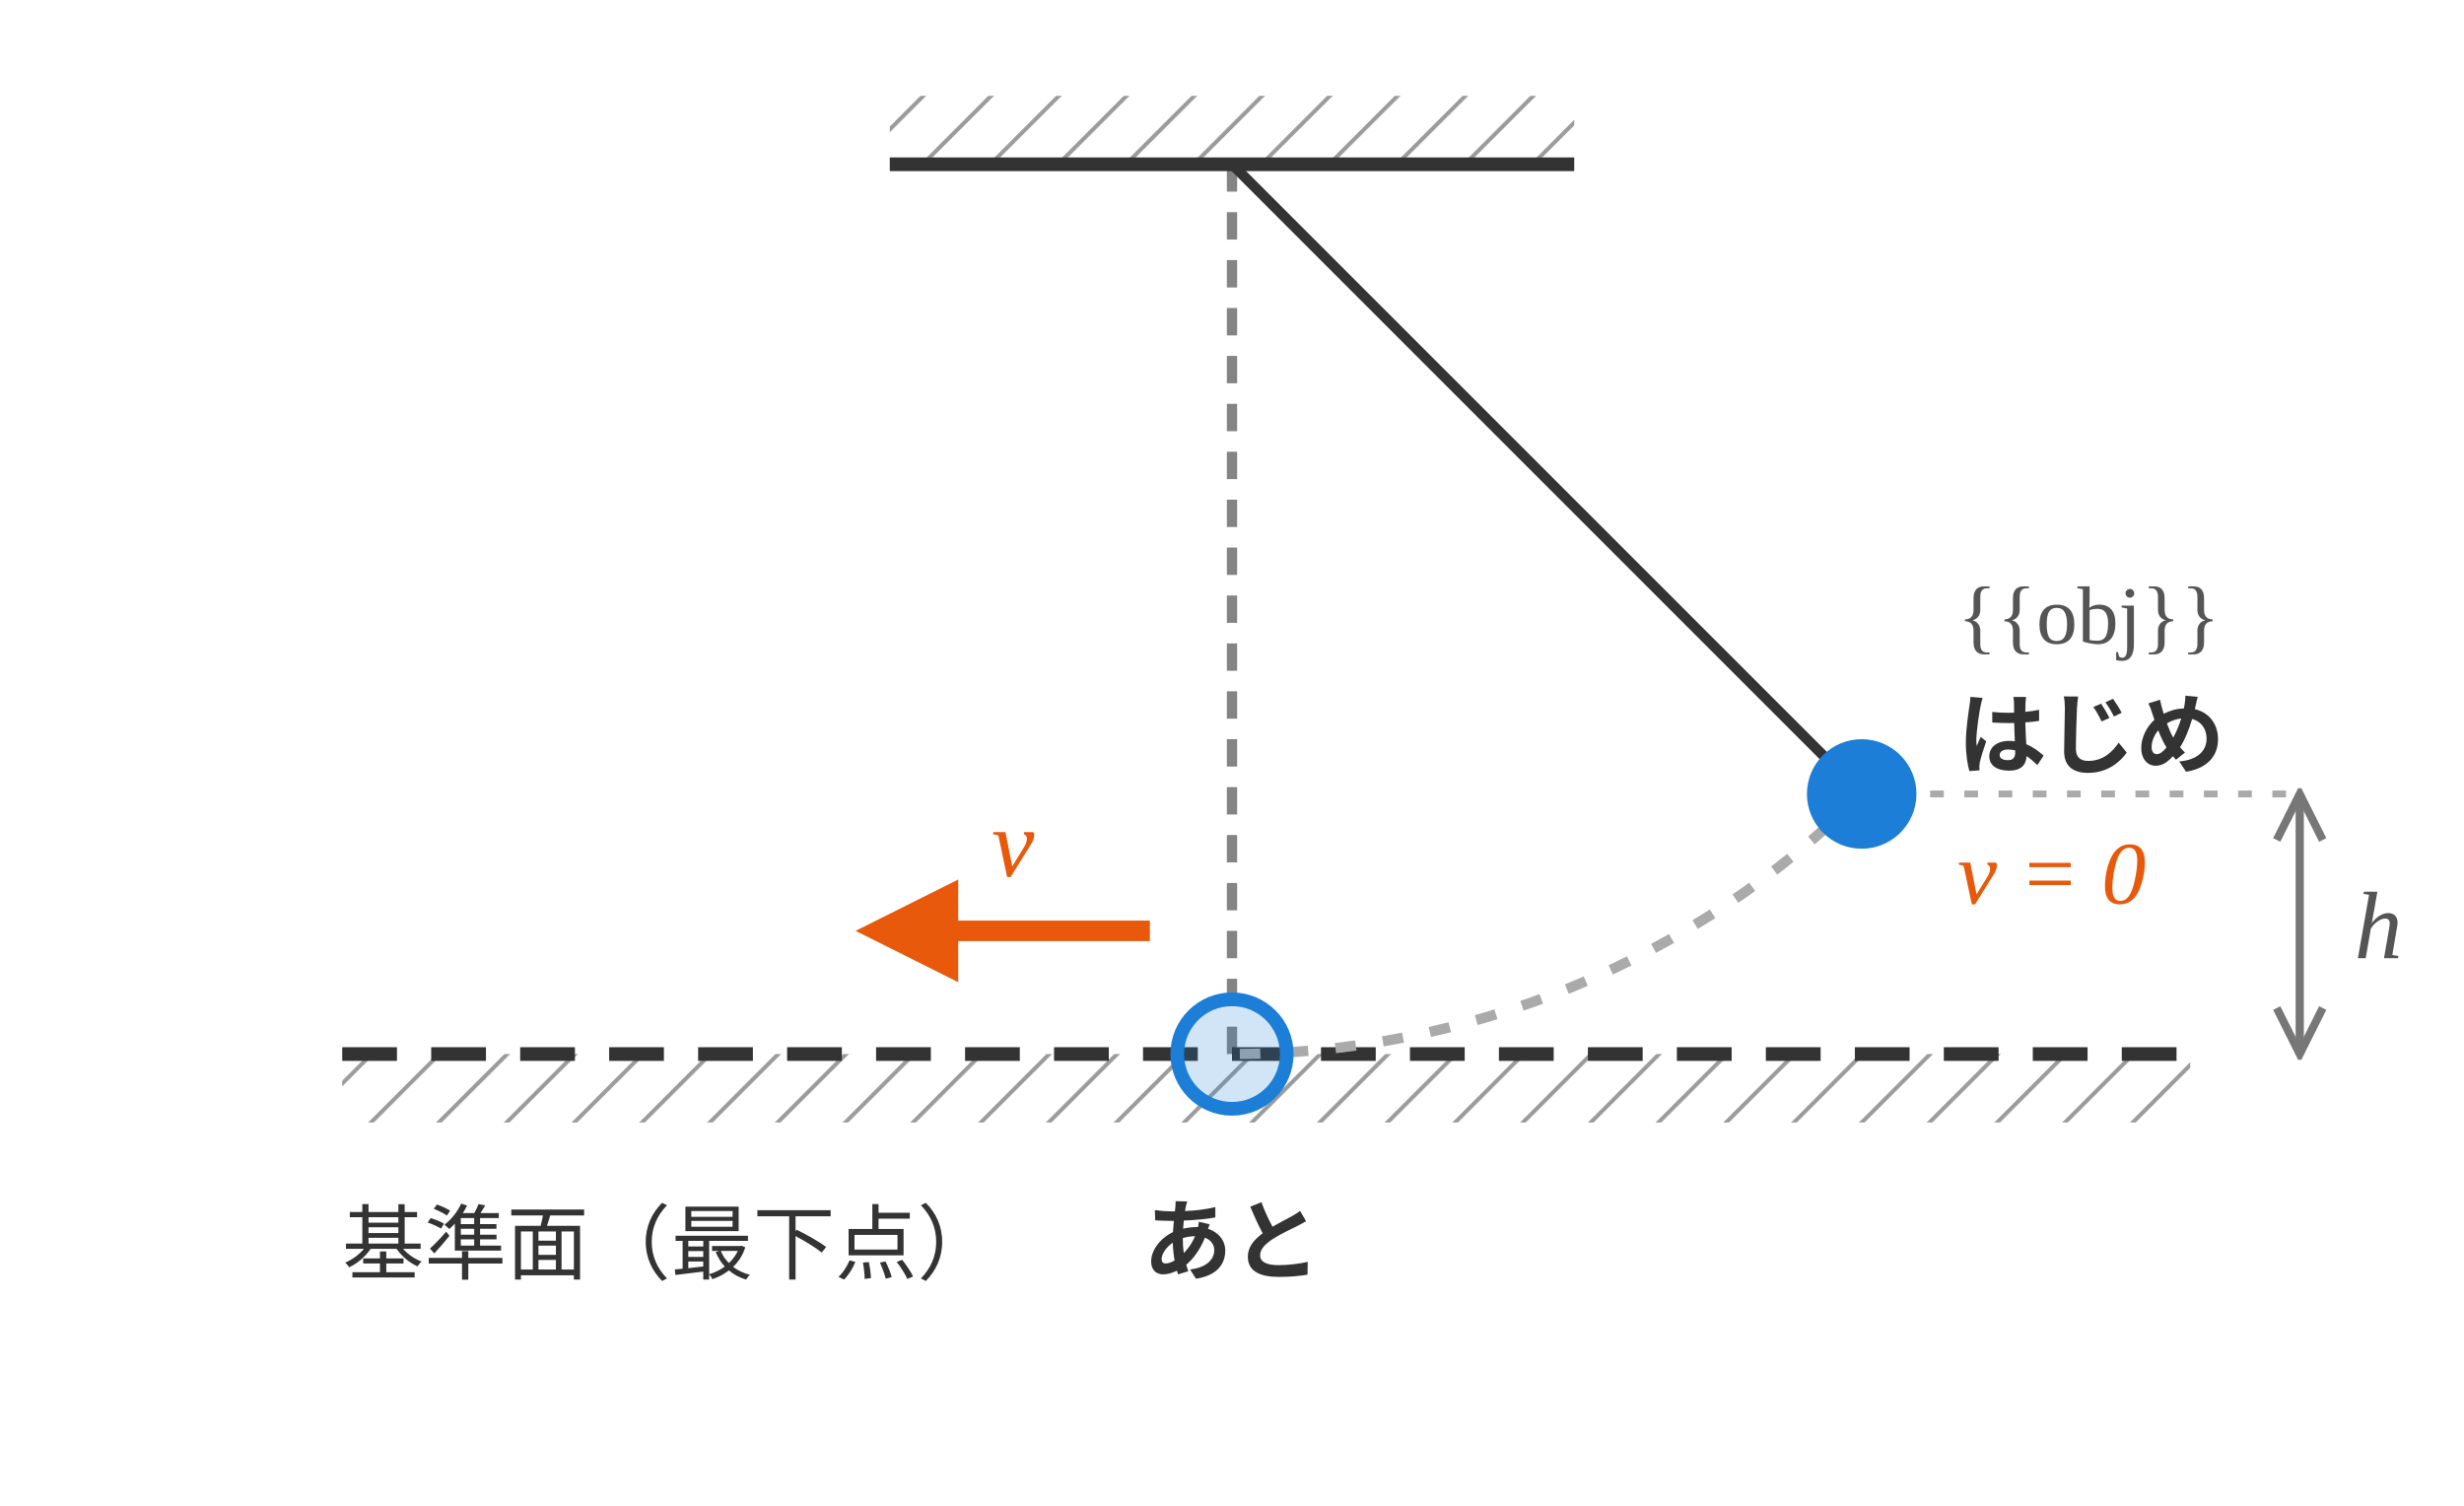
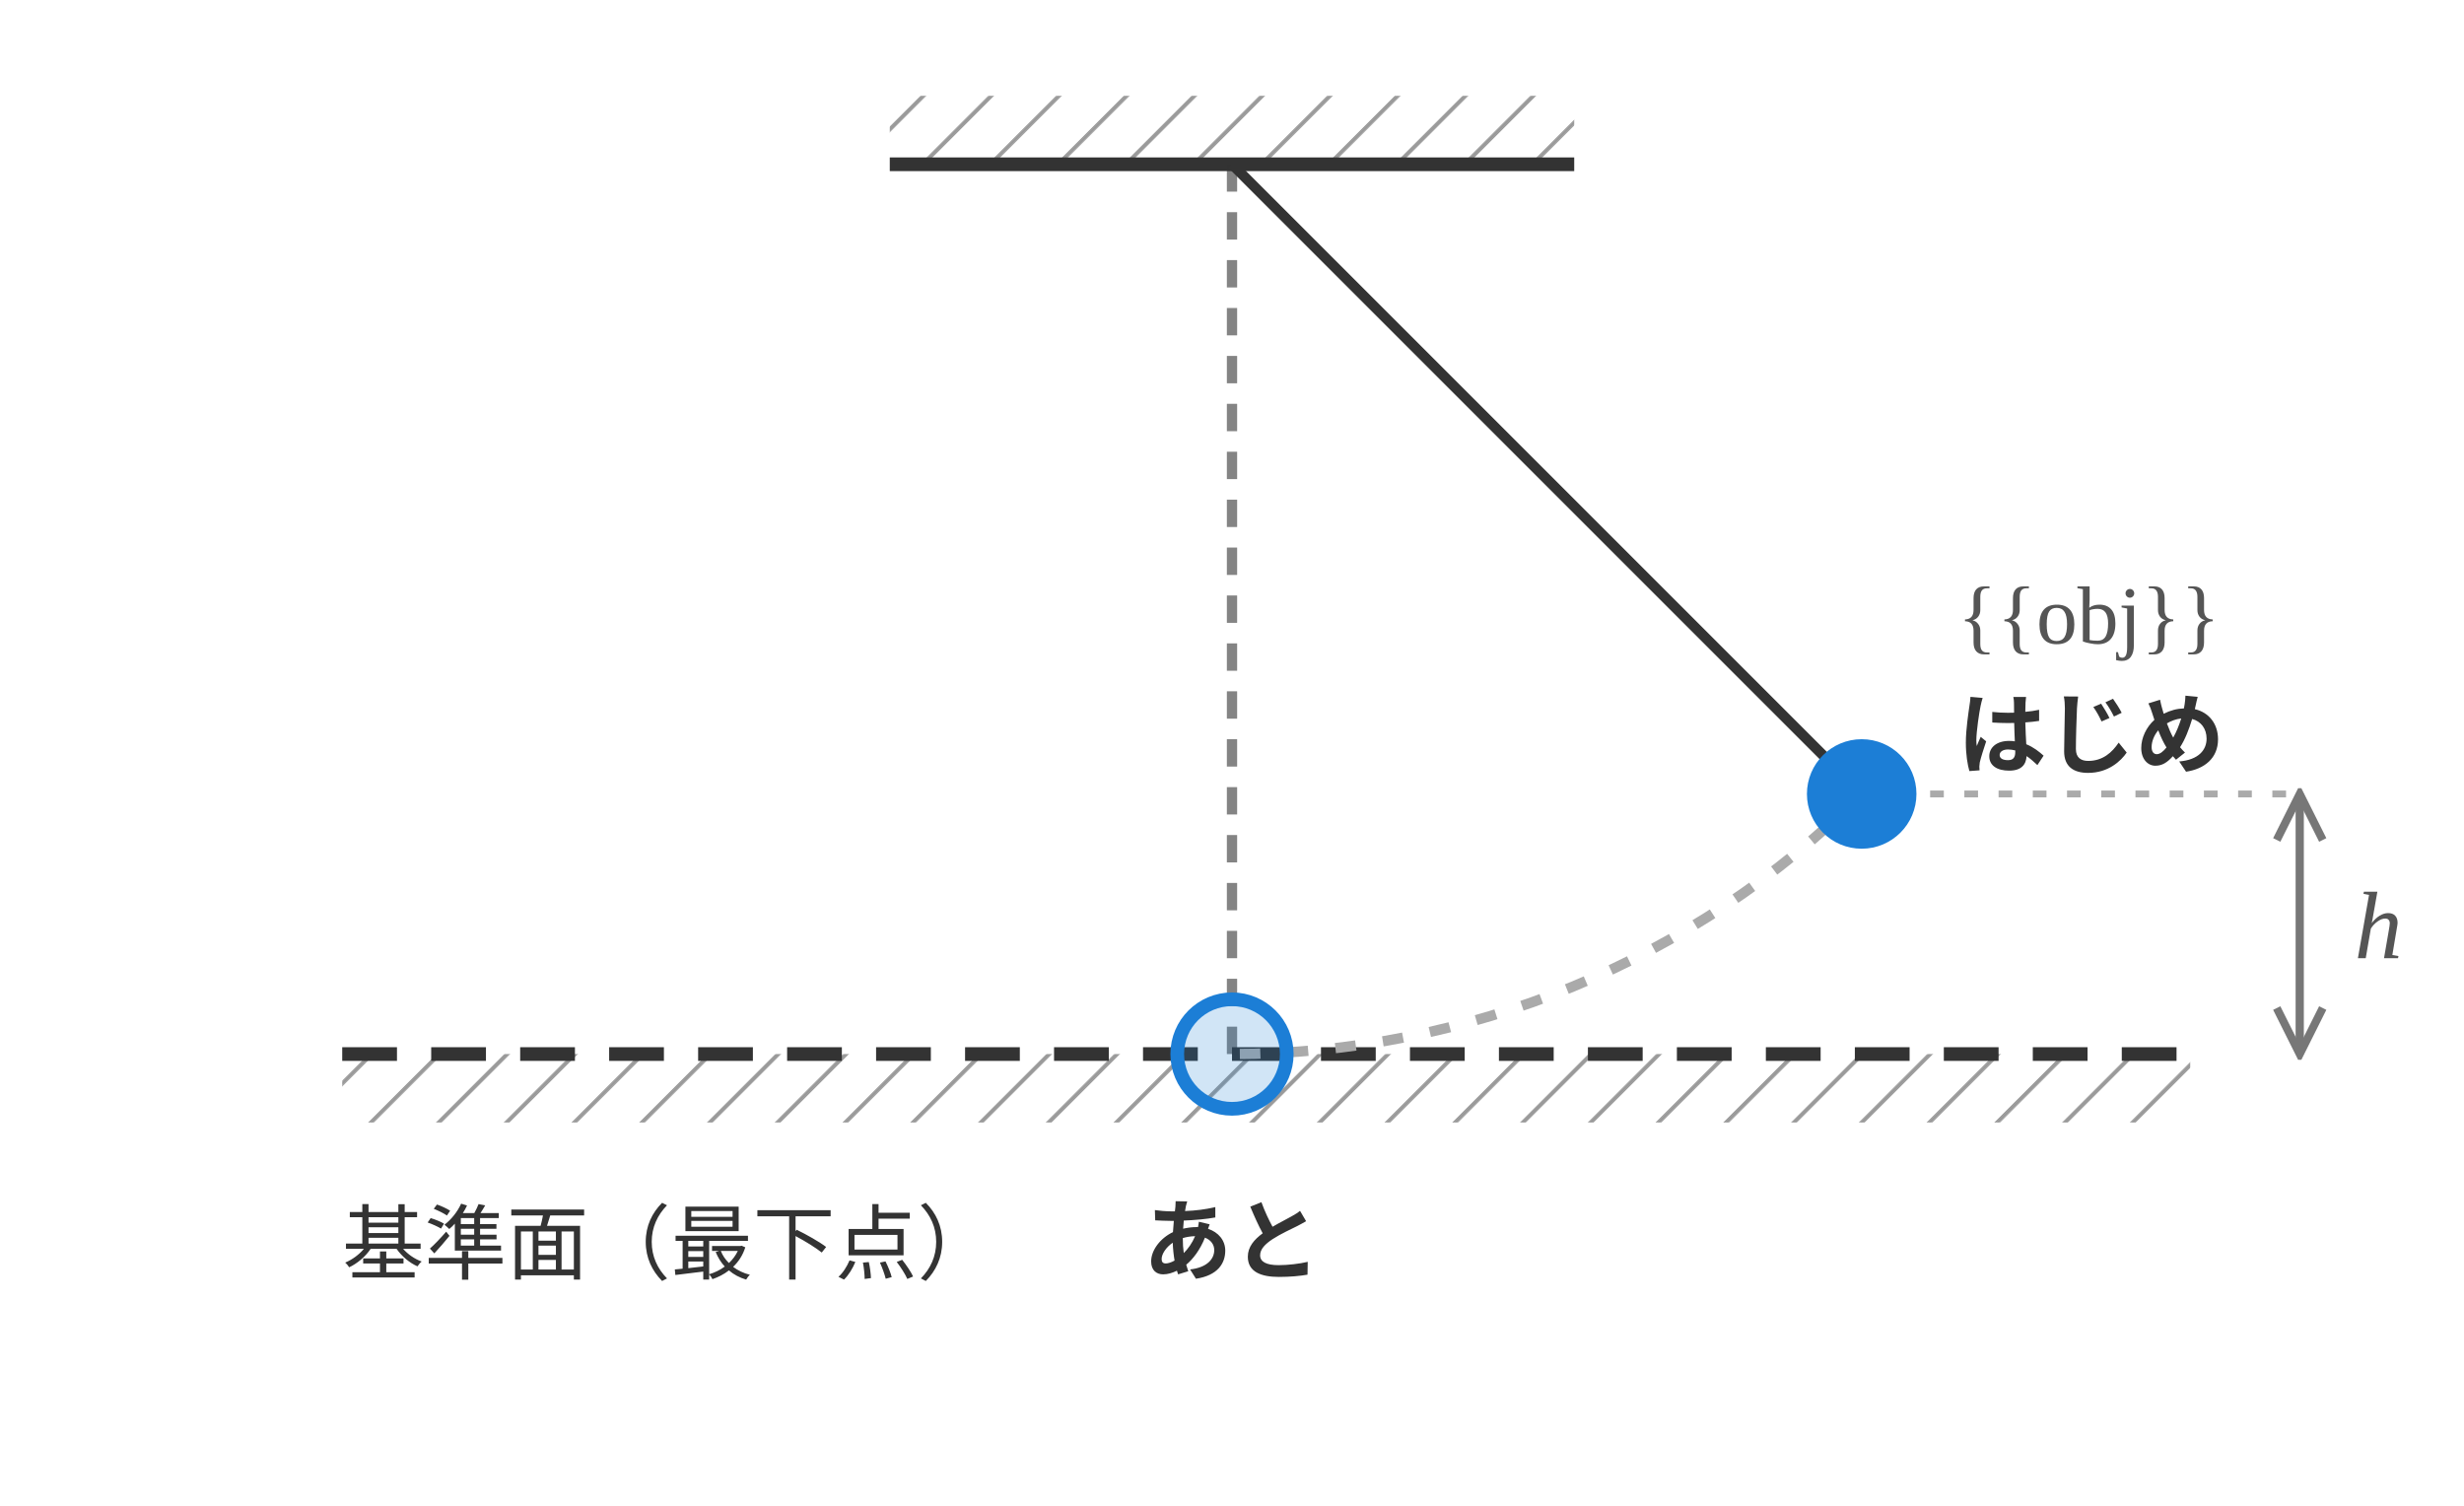
<svg xmlns="http://www.w3.org/2000/svg" viewBox="0 0 360 220" class="dg" role="img" aria-label="振り子を静かに放し、最下点を通過。基準面は最下点。">
  <defs>
    <pattern id="A6-hatch" width="7" height="7" patternUnits="userSpaceOnUse" patternTransform="rotate(45)">
      <line x1="0" y1="0" x2="0" y2="7" class="dg-hatchline" stroke="#999" stroke-width="1.2" />
    </pattern>
    <marker id="A6-vel" viewBox="0 0 10 10" refX="8" refY="5" markerWidth="5" markerHeight="5" orient="auto-start-reverse">
      <path d="M0,0 L10,5 L0,10 z" class="dg-vel-head" fill="#e8590c" />
    </marker>
    <marker id="A6-dim" viewBox="0 0 10 10" refX="9" refY="5" markerWidth="7" markerHeight="7" orient="auto-start-reverse">
      <path d="M1,1 L9,5 L1,9" class="dg-dim-head" fill="none" stroke="#777" stroke-width="1.4" />
    </marker>
  </defs>
  <rect class="dg-hatch" x="130" y="14" width="100" height="10" fill="url(#A6-hatch)" />
  <line class="dg-ground" x1="130" y1="24" x2="230" y2="24" stroke="#333" stroke-width="2" />
  <rect class="dg-hatch" x="50" y="154" width="270" height="10" fill="url(#A6-hatch)" />
  <line class="dg-ref" x1="50" y1="154" x2="320" y2="154" stroke="#333" stroke-width="2" stroke-dasharray="8 5" />
  <text class="dg-reflbl" x="50" y="186" text-anchor="start" font-size="12" fill="#333">基準面（最下点）</text>
  <line class="dg-string-after" x1="180" y1="24" x2="180" y2="154" stroke="#333" stroke-width="1.5" stroke-dasharray="4 3" stroke-opacity="0.6" />
  <line class="dg-string" x1="180" y1="24" x2="272" y2="116" stroke="#333" stroke-width="1.5" />
  <path class="dg-path" d="M272,116 A130,130 0 0 1 180,154" fill="none" stroke="#aaa" stroke-width="1.5" stroke-dasharray="3 4" />
  <line class="dg-dim" x1="336" y1="116" x2="336" y2="154" stroke="#777" stroke-width="1.2" marker-start="url(#A6-dim)" marker-end="url(#A6-dim)" />
  <text class="dg-dimlbl" x="344" y="140" text-anchor="start" font-size="14" font-style="italic" fill="#555">h</text>
  <line class="dg-guide" x1="282" y1="116" x2="336" y2="116" stroke="#aaa" stroke-width="1" stroke-dasharray="2 3" />
  <circle class="dg-obj" cx="272" cy="116" r="8" fill="#1c7ed6" />
  <text class="dg-name" x="286" y="94" text-anchor="start" font-size="12" fill="#555">{{obj}}</text>
  <text class="dg-tag dg-tag-start" x="286" y="112" text-anchor="start" font-size="13" font-weight="700" fill="#333">はじめ</text>
-   <text class="dg-v0" x="286" y="132" text-anchor="start" font-size="13" font-style="italic" fill="#e8590c">v = 0</text>
  <circle class="dg-obj dg-after" cx="180" cy="154" r="8" fill="#1c7ed6" fill-opacity="0.2" stroke="#1c7ed6" stroke-width="2" />
  <text class="dg-tag dg-tag-end" x="180" y="186" text-anchor="middle" font-size="13" font-weight="700" fill="#333">あと</text>
-   <line class="dg-vel" x1="168" y1="136" x2="128" y2="136" stroke="#e8590c" stroke-width="3" marker-end="url(#A6-vel)" />
-   <text class="dg-vlbl" x="148" y="128" text-anchor="middle" font-size="14" font-style="italic" fill="#e8590c">v</text>
</svg>
